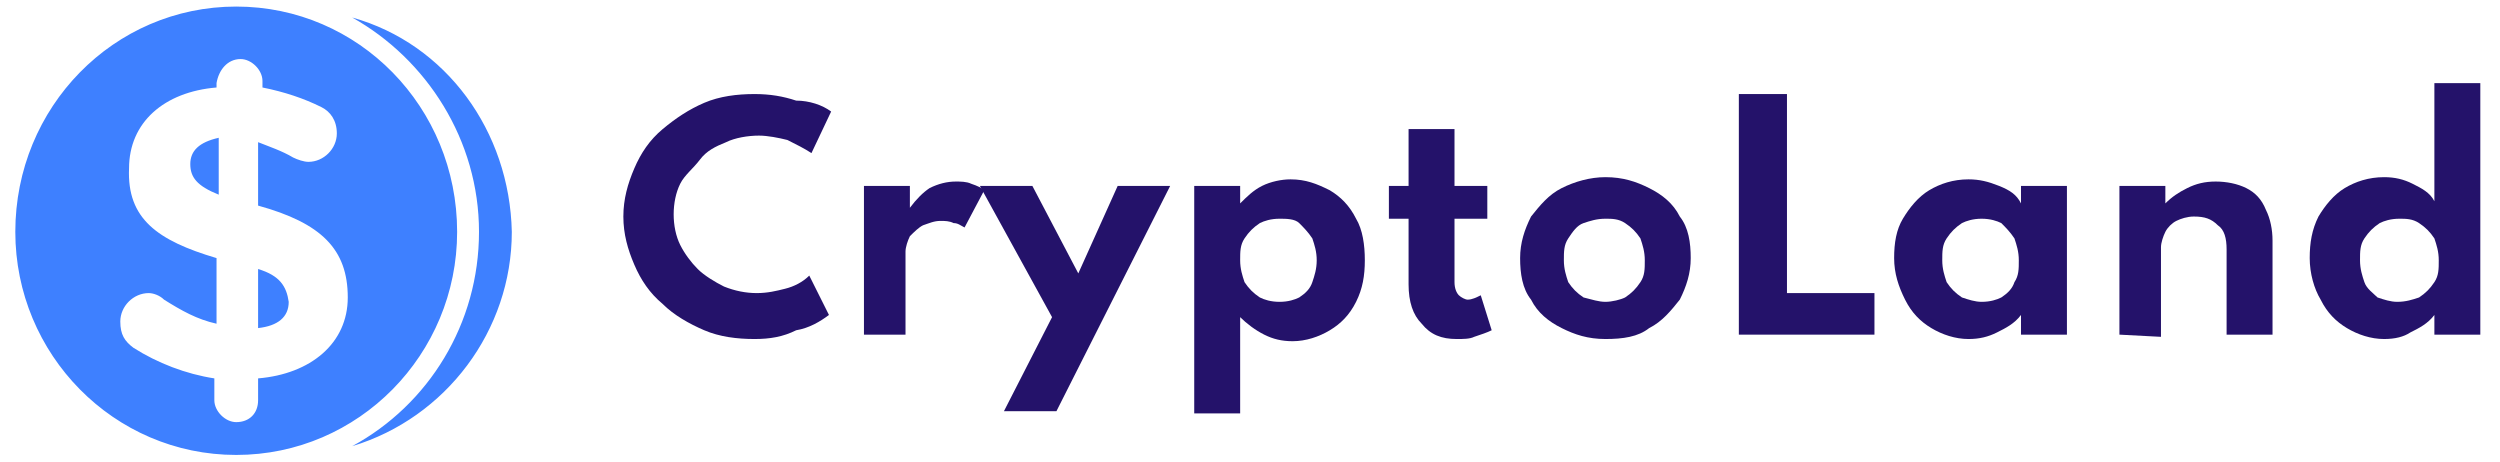
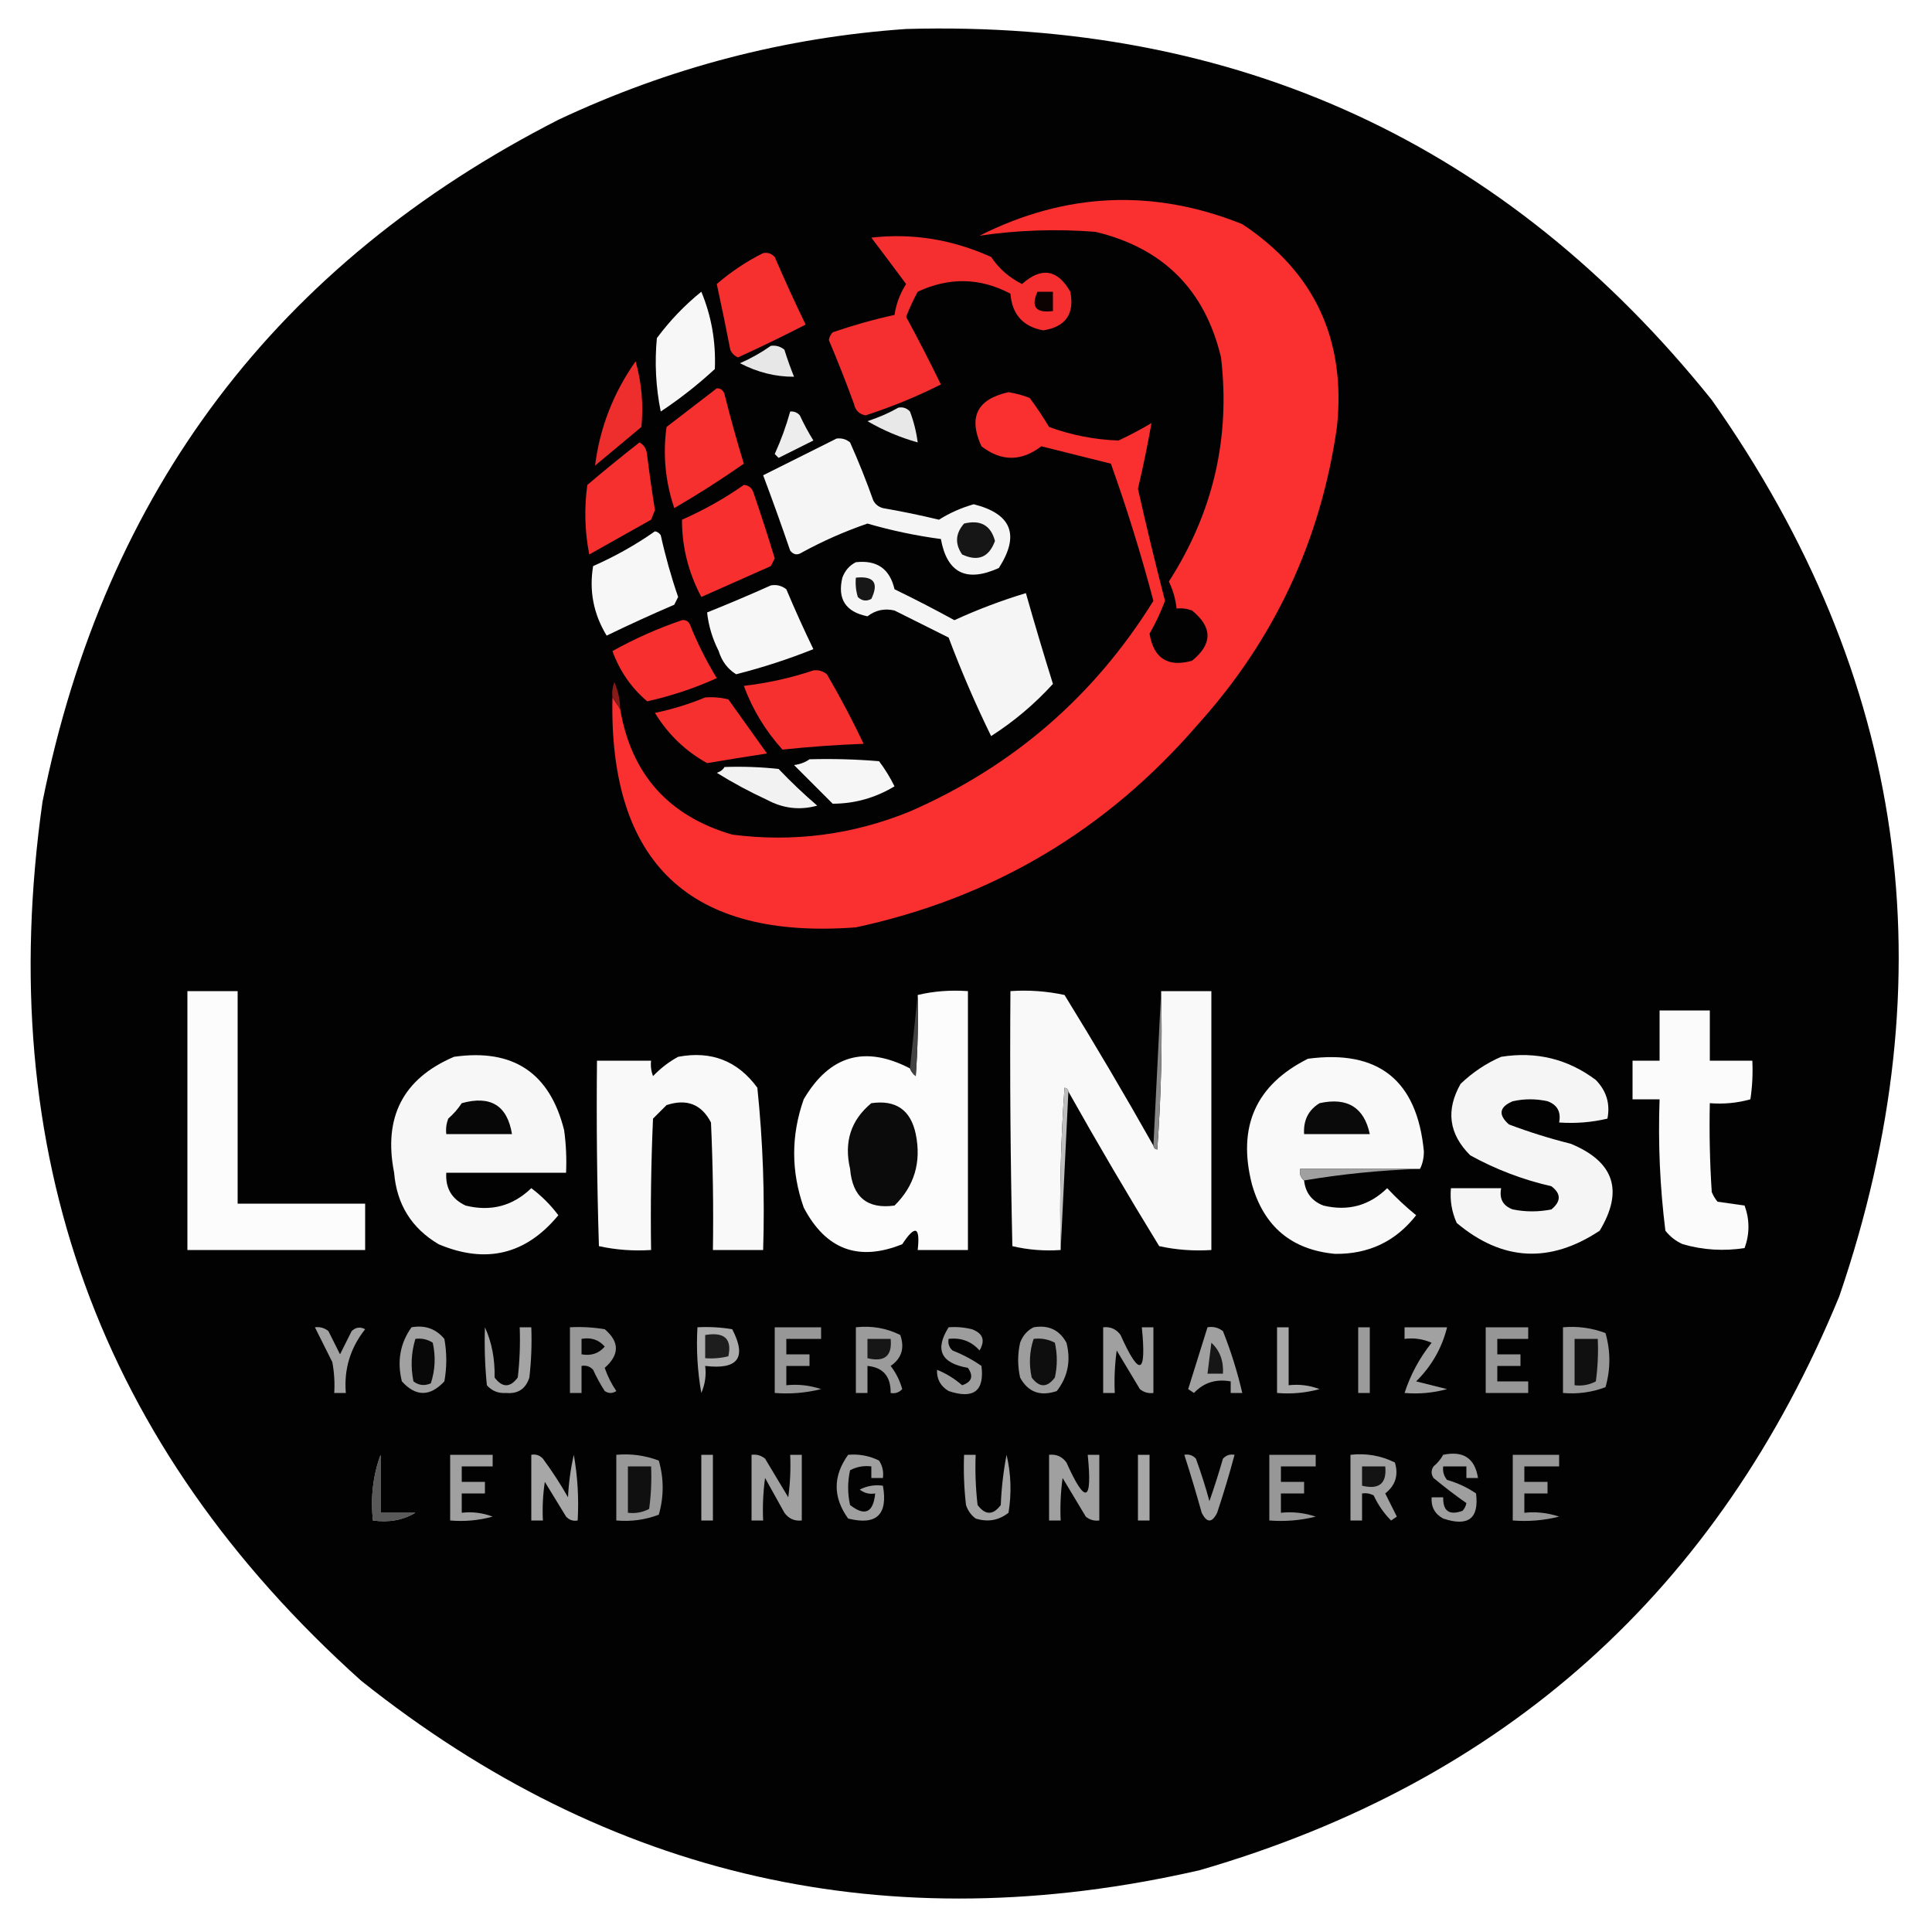
- <svg xmlns="http://www.w3.org/2000/svg" version="1.1" id="Layer_1" x="0px" y="0px" viewBox="0 0 114.3 21.1" style="enable-background:new 0 0 114.3 21.1;" xml:space="preserve">
-   <style type="text/css">
- 	.st0{fill:#3E80FF;}
- 	.st1{fill:#24126A;}
- </style>
-   <g>
-     <path class="st0" d="M10.8,0.3C5.2,0.3,0.7,4.9,0.7,10.6c0,5.6,4.5,10.2,10.1,10.2s10.1-4.6,10.1-10.2C20.9,4.9,16.4,0.3,10.8,0.3z    M16.1,0.8c3.4,1.9,5.8,5.6,5.8,9.8s-2.3,7.9-5.8,9.8c4.3-1.3,7.3-5.3,7.3-9.8C23.3,6,20.4,2,16.1,0.8z M11,2.7c0.5,0,1,0.5,1,1V4   c1,0.2,1.9,0.5,2.7,0.9c0.4,0.2,0.7,0.6,0.7,1.2c0,0.7-0.6,1.3-1.3,1.3c-0.2,0-0.5-0.1-0.7-0.2c-0.5-0.3-1.1-0.5-1.6-0.7v2.9   c2.9,0.8,4.1,2,4.1,4.2c0,2.1-1.7,3.5-4.1,3.7v1c0,0.6-0.4,1-1,1c-0.5,0-1-0.5-1-1v-1c-1.3-0.2-2.6-0.7-3.7-1.4   c-0.4-0.3-0.6-0.6-0.6-1.2c0-0.7,0.6-1.3,1.3-1.3c0.2,0,0.5,0.1,0.7,0.3c0.8,0.5,1.5,0.9,2.4,1.1v-3C7.2,11,5.8,10,5.9,7.7   c0-2.1,1.6-3.5,4-3.7V3.8C10,3.2,10.4,2.7,11,2.7z M10,6.3C9.1,6.5,8.7,6.9,8.7,7.5S9,8.5,10,8.9V6.3z M11.8,12.3V15   c0.9-0.1,1.4-0.5,1.4-1.2C13.1,13.1,12.8,12.6,11.8,12.3z" />
-     <g>
-       <path class="st1" d="M34.5,15.5c-0.8,0-1.6-0.1-2.3-0.4c-0.7-0.3-1.4-0.7-1.9-1.2c-0.6-0.5-1-1.1-1.3-1.8s-0.5-1.4-0.5-2.2    s0.2-1.5,0.5-2.2s0.7-1.3,1.3-1.8c0.6-0.5,1.2-0.9,1.9-1.2c0.7-0.3,1.5-0.4,2.3-0.4c0.7,0,1.3,0.1,1.9,0.3c0.6,0,1.2,0.2,1.6,0.5    L37.1,7c-0.3-0.2-0.7-0.4-1.1-0.6c-0.4-0.1-0.9-0.2-1.3-0.2c-0.5,0-1.1,0.1-1.5,0.3c-0.5,0.2-0.9,0.4-1.2,0.8S31.3,8,31.1,8.4    c-0.2,0.4-0.3,0.9-0.3,1.4s0.1,1,0.3,1.4c0.2,0.4,0.5,0.8,0.8,1.1c0.3,0.3,0.8,0.6,1.2,0.8c0.5,0.2,1,0.3,1.5,0.3s0.9-0.1,1.3-0.2    c0.4-0.1,0.8-0.3,1.1-0.6l0.9,1.8c-0.4,0.3-0.9,0.6-1.5,0.7C35.8,15.4,35.2,15.5,34.5,15.5z" />
-       <path class="st1" d="M39.5,15.3V8.5h2.1v1c0.3-0.4,0.6-0.7,0.9-0.9c0.4-0.2,0.8-0.3,1.2-0.3c0.2,0,0.5,0,0.7,0.1    c0.3,0.1,0.5,0.2,0.6,0.3l-0.9,1.7c-0.2-0.1-0.3-0.2-0.5-0.2c-0.2-0.1-0.4-0.1-0.6-0.1c-0.3,0-0.5,0.1-0.8,0.2    c-0.2,0.1-0.4,0.3-0.6,0.5c-0.1,0.2-0.2,0.5-0.2,0.7v3.8H39.5z" />
-       <path class="st1" d="M45.9,18.8l2.2-4.3l-3.3-6h2.4l2.1,4l1.8-4h2.4l-5.2,10.3H45.9z" />
-       <path class="st1" d="M54.6,18.8V8.5h2.1v0.8c0.3-0.3,0.6-0.6,1-0.8s0.9-0.3,1.3-0.3c0.7,0,1.2,0.2,1.8,0.5C61.3,9,61.7,9.4,62,10    c0.3,0.5,0.4,1.2,0.4,1.9s-0.1,1.3-0.4,1.9c-0.3,0.6-0.7,1-1.2,1.3s-1.1,0.5-1.7,0.5c-0.5,0-0.9-0.1-1.3-0.3    c-0.4-0.2-0.8-0.5-1.1-0.8v4.4h-2.1V18.8z M58.5,13.8c0.4,0,0.7-0.1,0.9-0.2c0.3-0.2,0.5-0.4,0.6-0.7s0.2-0.6,0.2-1    s-0.1-0.7-0.2-1c-0.2-0.3-0.4-0.5-0.6-0.7S58.8,10,58.5,10c-0.4,0-0.7,0.1-0.9,0.2c-0.3,0.2-0.5,0.4-0.7,0.7s-0.2,0.6-0.2,1    s0.1,0.7,0.2,1c0.2,0.3,0.4,0.5,0.7,0.7C57.8,13.7,58.1,13.8,58.5,13.8z" />
-       <path class="st1" d="M66.6,15.5c-0.7,0-1.2-0.2-1.6-0.7c-0.4-0.4-0.6-1-0.6-1.8v-3h-0.9V8.5h0.9V5.9h2.1v2.6H68V10h-1.5v2.9    c0,0.3,0.1,0.5,0.2,0.6s0.3,0.2,0.4,0.2c0.2,0,0.4-0.1,0.6-0.2l0.5,1.6c-0.2,0.1-0.5,0.2-0.8,0.3C67.2,15.5,66.9,15.5,66.6,15.5z" />
-       <path class="st1" d="M73.4,15.5c-0.8,0-1.4-0.2-2-0.5s-1.1-0.7-1.4-1.3c-0.4-0.5-0.5-1.2-0.5-1.9s0.2-1.3,0.5-1.9    c0.4-0.5,0.8-1,1.4-1.3s1.3-0.5,2-0.5c0.8,0,1.4,0.2,2,0.5s1.1,0.7,1.4,1.3c0.4,0.5,0.5,1.2,0.5,1.9s-0.2,1.3-0.5,1.9    c-0.4,0.5-0.8,1-1.4,1.3C74.9,15.4,74.2,15.5,73.4,15.5z M73.4,13.8c0.3,0,0.7-0.1,0.9-0.2c0.3-0.2,0.5-0.4,0.7-0.7s0.2-0.6,0.2-1    s-0.1-0.7-0.2-1c-0.2-0.3-0.4-0.5-0.7-0.7C74,10,73.7,10,73.4,10c-0.4,0-0.7,0.1-1,0.2s-0.5,0.4-0.7,0.7s-0.2,0.6-0.2,1    s0.1,0.7,0.2,1c0.2,0.3,0.4,0.5,0.7,0.7C72.8,13.7,73.1,13.8,73.4,13.8z" />
-       <path class="st1" d="M79.5,15.3v-11h2.2v9.1h4v1.9H79.5z" />
-       <path class="st1" d="M90,15.5c-0.6,0-1.2-0.2-1.7-0.5s-0.9-0.7-1.2-1.3c-0.3-0.6-0.5-1.2-0.5-1.9s0.1-1.3,0.4-1.8s0.7-1,1.2-1.3    s1.1-0.5,1.8-0.5c0.5,0,0.9,0.1,1.4,0.3s0.8,0.4,1,0.8V8.5h2.1v6.8h-2.1v-0.9c-0.3,0.4-0.7,0.6-1.1,0.8S90.5,15.5,90,15.5z     M90.6,13.8c0.4,0,0.7-0.1,0.9-0.2c0.3-0.2,0.5-0.4,0.6-0.7c0.2-0.3,0.2-0.6,0.2-1s-0.1-0.7-0.2-1c-0.2-0.3-0.4-0.5-0.6-0.7    C91.3,10.1,91,10,90.6,10s-0.7,0.1-0.9,0.2c-0.3,0.2-0.5,0.4-0.7,0.7s-0.2,0.6-0.2,1s0.1,0.7,0.2,1c0.2,0.3,0.4,0.5,0.7,0.7    C90,13.7,90.3,13.8,90.6,13.8z" />
-       <path class="st1" d="M96.9,15.3V8.5H99v0.8c0.3-0.3,0.6-0.5,1-0.7s0.8-0.3,1.3-0.3s1,0.1,1.4,0.3s0.7,0.5,0.9,1    c0.2,0.4,0.3,0.9,0.3,1.4v4.3h-2.1v-3.9c0-0.5-0.1-0.9-0.4-1.1c-0.3-0.3-0.6-0.4-1.1-0.4c-0.3,0-0.6,0.1-0.8,0.2    c-0.2,0.1-0.4,0.3-0.5,0.5s-0.2,0.5-0.2,0.7v4.1L96.9,15.3L96.9,15.3z" />
-       <path class="st1" d="M109,15.5c-0.6,0-1.2-0.2-1.7-0.5s-0.9-0.7-1.2-1.3c-0.3-0.5-0.5-1.2-0.5-1.9s0.1-1.3,0.4-1.9    c0.3-0.5,0.7-1,1.2-1.3s1.1-0.5,1.8-0.5c0.5,0,0.9,0.1,1.3,0.3s0.8,0.4,1,0.8V3.8h2.1v11.5h-2.1v-0.9c-0.3,0.4-0.7,0.6-1.1,0.8    C109.9,15.4,109.5,15.5,109,15.5z M109.6,13.8c0.4,0,0.7-0.1,1-0.2c0.3-0.2,0.5-0.4,0.7-0.7s0.2-0.6,0.2-1s-0.1-0.7-0.2-1    c-0.2-0.3-0.4-0.5-0.7-0.7c-0.3-0.2-0.6-0.2-0.9-0.2c-0.4,0-0.7,0.1-0.9,0.2c-0.3,0.2-0.5,0.4-0.7,0.7s-0.2,0.6-0.2,1    s0.1,0.7,0.2,1s0.4,0.5,0.6,0.7C109,13.7,109.3,13.8,109.6,13.8z" />
-     </g>
+ <svg xmlns="http://www.w3.org/2000/svg" version="1.1" width="500px" height="500px" style="shape-rendering:geometricPrecision; text-rendering:geometricPrecision; image-rendering:optimizeQuality; fill-rule:evenodd; clip-rule:evenodd">
+   <g>
+     <path style="opacity:0.994" fill="#010101" d="M 234.5,7.5 C 320.195,5.108 389.695,37.108 443,103.5C 493.444,175.03 504.444,252.364 476,335.5C 444.689,411.574 389.522,461.074 310.5,484C 230.005,502.453 157.672,486.12 93.5,435C 25.648,374.134 -1.852,298.3 11,207.5C 27.142,127.048 71.642,68.215 144.5,31C 173.155,17.51 203.155,9.676 234.5,7.5 Z" />
+   </g>
+   <g>
+     <path style="opacity:1" fill="#fa3030" d="M 158.5,180.5 C 159.167,181.5 159.833,182.5 160.5,183.5C 163.354,200.352 173.02,211.185 189.5,216C 205.375,218.034 220.709,216.034 235.5,210C 262.179,198.338 283.179,180.171 298.5,155.5C 295.325,143.477 291.658,131.643 287.5,120C 281.5,118.5 275.5,117 269.5,115.5C 264.299,119.466 259.132,119.466 254,115.5C 250.54,107.956 252.873,103.289 261,101.5C 262.888,101.796 264.722,102.296 266.5,103C 268.291,105.414 269.957,107.914 271.5,110.5C 277.361,112.635 283.361,113.801 289.5,114C 292.412,112.627 295.246,111.127 298,109.5C 297.012,115.131 295.845,120.798 294.5,126.5C 296.675,136.199 299.008,145.866 301.5,155.5C 300.397,158.438 299.064,161.271 297.5,164C 298.576,170.41 302.243,172.743 308.5,171C 313.833,166.667 313.833,162.333 308.5,158C 307.207,157.51 305.873,157.343 304.5,157.5C 304.244,155.063 303.577,152.729 302.5,150.5C 313.953,132.692 318.453,113.359 316,92.5C 311.846,75.013 301.013,64.179 283.5,60C 273.388,59.209 263.388,59.542 253.5,61C 275.793,49.772 298.46,48.772 321.5,58C 340.203,70.389 348.37,87.889 346,110.5C 341.804,139.888 329.804,165.555 310,187.5C 286.375,214.896 256.875,232.396 221.5,240C 178.583,243.228 157.583,223.395 158.5,180.5 Z" />
+   </g>
+   <g>
+     <path style="opacity:1" fill="#f52f2f" d="M 225.5,61.5 C 236.104,60.29 246.437,61.957 256.5,66.5C 258.533,69.532 261.2,71.865 264.5,73.5C 269.517,69.031 273.684,69.697 277,75.5C 278.126,81.248 275.792,84.581 270,85.5C 264.762,84.546 261.929,81.379 261.5,76C 253.649,71.857 245.649,71.691 237.5,75.5C 236.363,77.607 235.363,79.773 234.5,82C 237.635,87.771 240.635,93.604 243.5,99.5C 237.235,102.646 230.735,105.313 224,107.5C 222.347,107.18 221.347,106.18 221,104.5C 218.972,98.944 216.805,93.444 214.5,88C 214.645,87.228 214.978,86.561 215.5,86C 220.763,84.185 226.097,82.685 231.5,81.5C 231.924,78.646 232.924,75.979 234.5,73.5C 231.479,69.432 228.479,65.432 225.5,61.5 Z" />
+   </g>
+   <g>
+     <path style="opacity:1" fill="#f62f2f" d="M 197.5,65.5 C 198.675,65.281 199.675,65.614 200.5,66.5C 203.038,72.408 205.705,78.242 208.5,84C 202.759,86.954 196.925,89.787 191,92.5C 190.055,92.095 189.388,91.428 189,90.5C 187.895,84.806 186.728,79.14 185.5,73.5C 189.185,70.327 193.185,67.66 197.5,65.5 Z" />
+   </g>
+   <g>
+     <path style="opacity:1" fill="#0c0201" d="M 268.5,75.5 C 269.833,75.5 271.167,75.5 272.5,75.5C 272.5,77.167 272.5,78.833 272.5,80.5C 268.065,81.078 266.732,79.411 268.5,75.5 Z" />
+   </g>
+   <g>
+     <path style="opacity:1" fill="#f7f7f7" d="M 181.5,75.5 C 184.128,81.817 185.295,88.484 185,95.5C 180.62,99.548 175.954,103.215 171,106.5C 169.725,100.207 169.392,93.874 170,87.5C 173.364,82.972 177.197,78.972 181.5,75.5 Z" />
+   </g>
+   <g>
+     <path style="opacity:1" fill="#e7e7e7" d="M 199.5,89.5 C 200.822,89.33 201.989,89.663 203,90.5C 203.735,92.871 204.568,95.205 205.5,97.5C 200.721,97.533 196.054,96.366 191.5,94C 194.391,92.726 197.058,91.226 199.5,89.5 Z" />
+   </g>
+   <g>
+     <path style="opacity:1" fill="#ee2d2d" d="M 164.5,93.5 C 166.047,98.949 166.547,104.616 166,110.5C 162,113.833 158,117.167 154,120.5C 155.235,110.685 158.735,101.685 164.5,93.5 Z" />
+   </g>
+   <g>
+     <path style="opacity:1" fill="#f62f2f" d="M 185.5,100.5 C 186.497,100.47 187.164,100.97 187.5,102C 189.011,108.044 190.678,114.044 192.5,120C 186.699,124.072 180.699,127.905 174.5,131.5C 172.182,124.613 171.516,117.613 172.5,110.5C 176.876,107.112 181.209,103.778 185.5,100.5 Z" />
+   </g>
+   <g>
+     <path style="opacity:1" fill="#e8e8e8" d="M 232.5,105.5 C 233.675,105.281 234.675,105.614 235.5,106.5C 236.482,109.096 237.149,111.762 237.5,114.5C 232.938,113.219 228.604,111.386 224.5,109C 227.374,108.058 230.04,106.891 232.5,105.5 Z" />
+   </g>
+   <g>
+     <path style="opacity:1" fill="#ededed" d="M 204.5,106.5 C 205.496,106.414 206.329,106.748 207,107.5C 208.039,109.746 209.206,111.913 210.5,114C 207.531,115.484 204.531,116.984 201.5,118.5C 201.167,118.167 200.833,117.833 200.5,117.5C 202.132,113.91 203.466,110.243 204.5,106.5 Z" />
+   </g>
+   <g>
+     <path style="opacity:1" fill="#f5f5f5" d="M 216.5,113.5 C 217.822,113.33 218.989,113.663 220,114.5C 222.196,119.42 224.196,124.42 226,129.5C 226.519,130.516 227.353,131.182 228.5,131.5C 233.366,132.339 238.199,133.339 243,134.5C 245.765,132.759 248.765,131.426 252,130.5C 261.819,132.973 263.986,138.473 258.5,147C 250.097,150.8 245.097,148.3 243.5,139.5C 237.083,138.646 230.749,137.313 224.5,135.5C 218.631,137.513 212.965,140.013 207.5,143C 206.365,143.749 205.365,143.583 204.5,142.5C 202.26,135.945 199.927,129.445 197.5,123C 203.894,119.803 210.227,116.636 216.5,113.5 Z" />
+   </g>
+   <g>
+     <path style="opacity:1" fill="#f62f2f" d="M 165.5,114.5 C 166.725,115.152 167.392,116.319 167.5,118C 168.085,122.68 168.752,127.346 169.5,132C 169.167,132.833 168.833,133.667 168.5,134.5C 163.167,137.5 157.833,140.5 152.5,143.5C 151.336,137.528 151.17,131.528 152,125.5C 156.478,121.695 160.978,118.028 165.5,114.5 Z" />
+   </g>
+   <g>
+     <path style="opacity:1" fill="#f82f2f" d="M 192.5,125.5 C 193.75,125.577 194.583,126.244 195,127.5C 196.934,133.136 198.767,138.802 200.5,144.5C 200.167,145.167 199.833,145.833 199.5,146.5C 193.5,149.167 187.5,151.833 181.5,154.5C 178.14,148.118 176.473,141.451 176.5,134.5C 182.22,131.979 187.553,128.979 192.5,125.5 Z" />
+   </g>
+   <g>
+     <path style="opacity:1" fill="#161616" d="M 249.5,135.5 C 253.756,134.454 256.422,135.954 257.5,140C 255.949,144.245 253.116,145.412 249,143.5C 247.089,140.722 247.255,138.056 249.5,135.5 Z" />
+   </g>
+   <g>
+     <path style="opacity:1" fill="#f7f7f7" d="M 169.5,137.5 C 170.117,137.611 170.617,137.944 171,138.5C 172.196,143.92 173.696,149.254 175.5,154.5C 175.167,155.167 174.833,155.833 174.5,156.5C 168.592,159.038 162.758,161.705 157,164.5C 153.598,158.898 152.431,152.898 153.5,146.5C 159.22,143.979 164.553,140.979 169.5,137.5 Z" />
+   </g>
+   <g>
+     <path style="opacity:1" fill="#f5f5f5" d="M 221.5,145.5 C 226.955,144.888 230.288,147.222 231.5,152.5C 236.745,155.039 241.912,157.706 247,160.5C 253.018,157.739 259.185,155.406 265.5,153.5C 267.725,161.345 270.059,169.178 272.5,177C 267.755,182.205 262.422,186.705 256.5,190.5C 252.466,182.253 248.799,173.753 245.5,165C 240.833,162.667 236.167,160.333 231.5,158C 228.924,157.394 226.59,157.894 224.5,159.5C 218.847,158.359 216.68,155.026 218,149.5C 218.69,147.65 219.856,146.316 221.5,145.5 Z" />
+   </g>
+   <g>
+     <path style="opacity:1" fill="#171717" d="M 221.5,149.5 C 226.159,149.015 227.492,150.848 225.5,155C 224.216,155.684 223.049,155.517 222,154.5C 221.506,152.866 221.34,151.199 221.5,149.5 Z" />
+   </g>
+   <g>
+     <path style="opacity:1" fill="#f7f7f7" d="M 199.5,151.5 C 200.978,151.238 202.311,151.571 203.5,152.5C 205.705,157.741 208.038,162.908 210.5,168C 203.993,170.603 197.326,172.77 190.5,174.5C 188.295,173.115 186.795,171.115 186,168.5C 184.361,165.258 183.361,161.924 183,158.5C 188.624,156.243 194.124,153.91 199.5,151.5 Z" />
+   </g>
+   <g>
+     <path style="opacity:1" fill="#f72f2f" d="M 176.5,160.5 C 177.376,160.369 178.043,160.702 178.5,161.5C 180.456,166.377 182.789,171.044 185.5,175.5C 179.756,178.107 173.756,180.107 167.5,181.5C 163.396,178.041 160.396,173.708 158.5,168.5C 164.26,165.287 170.26,162.62 176.5,160.5 Z" />
+   </g>
+   <g>
+     <path style="opacity:1" fill="#f62f2f" d="M 210.5,173.5 C 211.822,173.33 212.989,173.663 214,174.5C 217.471,180.436 220.638,186.436 223.5,192.5C 216.428,192.762 209.428,193.262 202.5,194C 198.076,189.095 194.743,183.595 192.5,177.5C 198.748,176.769 204.748,175.435 210.5,173.5 Z" />
+   </g>
+   <g>
+     <path style="opacity:1" fill="#881a1a" d="M 160.5,183.5 C 159.833,182.5 159.167,181.5 158.5,180.5C 158.343,179.127 158.51,177.793 159,176.5C 159.977,178.74 160.477,181.073 160.5,183.5 Z" />
+   </g>
+   <g>
+     <path style="opacity:1" fill="#f62f2f" d="M 182.5,180.5 C 184.527,180.338 186.527,180.505 188.5,181C 191.833,185.667 195.167,190.333 198.5,195C 193.319,195.793 188.152,196.627 183,197.5C 177.37,194.371 172.87,190.037 169.5,184.5C 174.062,183.532 178.395,182.199 182.5,180.5 Z" />
+   </g>
+   <g>
+     <path style="opacity:1" fill="#f6f6f6" d="M 209.5,196.5 C 215.509,196.334 221.509,196.501 227.5,197C 229.032,199.034 230.365,201.201 231.5,203.5C 226.534,206.494 221.2,207.994 215.5,208C 212.167,204.667 208.833,201.333 205.5,198C 207.058,197.79 208.391,197.29 209.5,196.5 Z" />
+   </g>
+   <g>
+     <path style="opacity:1" fill="#f2f2f2" d="M 187.5,198.5 C 192.179,198.334 196.845,198.501 201.5,199C 204.682,202.349 208.015,205.516 211.5,208.5C 207.016,209.742 202.683,209.242 198.5,207C 194.007,204.921 189.674,202.588 185.5,200C 186.416,199.722 187.082,199.222 187.5,198.5 Z" />
+   </g>
+   <g>
+     <path style="opacity:1" fill="#fcfcfc" d="M 48.5,256.5 C 52.833,256.5 57.167,256.5 61.5,256.5C 61.5,274.833 61.5,293.167 61.5,311.5C 72.5,311.5 83.5,311.5 94.5,311.5C 94.5,315.5 94.5,319.5 94.5,323.5C 79.167,323.5 63.833,323.5 48.5,323.5C 48.5,301.167 48.5,278.833 48.5,256.5 Z" />
+   </g>
+   <g>
+     <path style="opacity:1" fill="#fcfcfc" d="M 235.5,276.5 C 235.783,277.289 236.283,277.956 237,278.5C 237.5,271.508 237.666,264.508 237.5,257.5C 241.634,256.515 245.968,256.182 250.5,256.5C 250.5,278.833 250.5,301.167 250.5,323.5C 246.167,323.5 241.833,323.5 237.5,323.5C 238.187,317.401 236.854,316.901 233.5,322C 222.197,326.564 213.697,323.397 208,312.5C 204.709,303.152 204.709,293.819 208,284.5C 214.663,273.121 223.83,270.454 235.5,276.5 Z" />
+   </g>
+   <g>
+     <path style="opacity:1" fill="#f9f9f9" d="M 298.5,296.5 C 298.56,297.043 298.893,297.376 299.5,297.5C 300.499,283.85 300.833,270.183 300.5,256.5C 304.833,256.5 309.167,256.5 313.5,256.5C 313.5,278.833 313.5,301.167 313.5,323.5C 308.901,323.8 304.401,323.467 300,322.5C 291.903,309.304 284.07,295.97 276.5,282.5C 276.44,281.957 276.107,281.624 275.5,281.5C 274.501,295.484 274.167,309.484 274.5,323.5C 270.233,323.797 266.066,323.464 262,322.5C 261.5,300.503 261.333,278.503 261.5,256.5C 266.214,256.173 270.88,256.507 275.5,257.5C 283.43,270.363 291.097,283.363 298.5,296.5 Z" />
+   </g>
+   <g>
+     <path style="opacity:1" fill="#868686" d="M 300.5,256.5 C 300.833,270.183 300.499,283.85 299.5,297.5C 298.893,297.376 298.56,297.043 298.5,296.5C 299.167,283.167 299.833,269.833 300.5,256.5 Z" />
+   </g>
+   <g>
+     <path style="opacity:1" fill="#424242" d="M 237.5,257.5 C 237.666,264.508 237.5,271.508 237,278.5C 236.283,277.956 235.783,277.289 235.5,276.5C 236.167,270.167 236.833,263.833 237.5,257.5 Z" />
+   </g>
+   <g>
+     <path style="opacity:1" fill="#fbfbfb" d="M 429.5,261.5 C 433.833,261.5 438.167,261.5 442.5,261.5C 442.5,265.833 442.5,270.167 442.5,274.5C 446.167,274.5 449.833,274.5 453.5,274.5C 453.665,277.85 453.498,281.183 453,284.5C 449.606,285.456 446.106,285.789 442.5,285.5C 442.334,293.174 442.5,300.841 443,308.5C 443.374,309.416 443.874,310.25 444.5,311C 446.833,311.333 449.167,311.667 451.5,312C 452.833,315.667 452.833,319.333 451.5,323C 446.079,323.839 440.746,323.506 435.5,322C 433.714,321.215 432.214,320.049 431,318.5C 429.591,307.23 429.091,295.896 429.5,284.5C 427.167,284.5 424.833,284.5 422.5,284.5C 422.5,281.167 422.5,277.833 422.5,274.5C 424.833,274.5 427.167,274.5 429.5,274.5C 429.5,270.167 429.5,265.833 429.5,261.5 Z" />
+   </g>
+   <g>
+     <path style="opacity:1" fill="#f7f7f7" d="M 117.5,273.5 C 132.794,271.312 142.294,277.645 146,292.5C 146.499,296.152 146.665,299.818 146.5,303.5C 136.167,303.5 125.833,303.5 115.5,303.5C 115.245,307.493 116.911,310.326 120.5,312C 127.043,313.619 132.71,312.119 137.5,307.5C 140.167,309.5 142.5,311.833 144.5,314.5C 136.1,324.681 125.766,327.181 113.5,322C 106.504,317.848 102.67,311.681 102,303.5C 99.155,289.121 104.322,279.121 117.5,273.5 Z" />
+   </g>
+   <g>
+     <path style="opacity:1" fill="#f9f9f9" d="M 175.5,273.5 C 184.08,271.879 190.914,274.546 196,281.5C 197.447,295.427 197.947,309.427 197.5,323.5C 193.167,323.5 188.833,323.5 184.5,323.5C 184.667,312.495 184.5,301.495 184,290.5C 181.565,285.776 177.731,284.276 172.5,286C 171.333,287.167 170.167,288.333 169,289.5C 168.5,300.828 168.333,312.162 168.5,323.5C 163.901,323.8 159.401,323.467 155,322.5C 154.5,306.503 154.333,290.503 154.5,274.5C 159.167,274.5 163.833,274.5 168.5,274.5C 168.343,275.873 168.51,277.207 169,278.5C 170.965,276.45 173.132,274.783 175.5,273.5 Z" />
+   </g>
+   <g>
+     <path style="opacity:1" fill="#f9f9f9" d="M 367.5,302.5 C 357.167,302.5 346.833,302.5 336.5,302.5C 336.263,303.791 336.596,304.791 337.5,305.5C 337.84,308.675 339.507,310.841 342.5,312C 348.877,313.521 354.377,312.021 359,307.5C 361.376,310.045 363.876,312.378 366.5,314.5C 361.217,321.27 354.217,324.603 345.5,324.5C 334.275,323.448 327.108,317.448 324,306.5C 320.178,291.585 325.011,280.752 338.5,274C 356.76,271.587 366.76,279.587 368.5,298C 368.492,299.707 368.158,301.207 367.5,302.5 Z" />
+   </g>
+   <g>
+     <path style="opacity:1" fill="#f5f5f5" d="M 388.5,273.5 C 397.587,272.054 405.753,274.054 413,279.5C 415.758,282.338 416.758,285.671 416,289.5C 411.934,290.464 407.767,290.797 403.5,290.5C 404.035,287.762 403.035,285.928 400.5,285C 397.5,284.333 394.5,284.333 391.5,285C 388.007,286.478 387.674,288.478 390.5,291C 395.728,292.974 401.062,294.641 406.5,296C 417.742,300.641 420.242,308.141 414,318.5C 401.113,327.054 388.78,326.388 377,316.5C 375.711,313.649 375.211,310.649 375.5,307.5C 379.833,307.5 384.167,307.5 388.5,307.5C 387.965,310.238 388.965,312.072 391.5,313C 394.833,313.667 398.167,313.667 401.5,313C 404.033,310.916 404.033,308.916 401.5,307C 394.121,305.318 387.121,302.652 380.5,299C 374.957,293.49 374.124,287.323 378,280.5C 381.154,277.488 384.654,275.155 388.5,273.5 Z" />
+   </g>
+   <g>
+     <path style="opacity:1" fill="#070707" d="M 119.5,285.5 C 126.958,283.429 131.291,286.096 132.5,293.5C 126.833,293.5 121.167,293.5 115.5,293.5C 115.343,292.127 115.51,290.793 116,289.5C 117.376,288.295 118.542,286.962 119.5,285.5 Z" />
+   </g>
+   <g>
+     <path style="opacity:1" fill="#0b0b0b" d="M 225.5,285.5 C 231.862,284.594 235.695,287.26 237,293.5C 238.479,300.77 236.646,306.937 231.5,312C 224.456,312.971 220.623,309.804 220,302.5C 218.376,295.54 220.21,289.873 225.5,285.5 Z" />
+   </g>
+   <g>
+     <path style="opacity:1" fill="#0a0a0a" d="M 341.5,285.5 C 348.695,283.916 353.029,286.583 354.5,293.5C 348.833,293.5 343.167,293.5 337.5,293.5C 337.278,289.944 338.611,287.277 341.5,285.5 Z" />
+   </g>
+   <g>
+     <path style="opacity:1" fill="#a0a0a0" d="M 367.5,302.5 C 357.292,302.842 347.292,303.842 337.5,305.5C 336.596,304.791 336.263,303.791 336.5,302.5C 346.833,302.5 357.167,302.5 367.5,302.5 Z" />
+   </g>
+   <g>
+     <path style="opacity:1" fill="#bebebe" d="M 276.5,282.5 C 275.833,296.167 275.167,309.833 274.5,323.5C 274.167,309.484 274.501,295.484 275.5,281.5C 276.107,281.624 276.44,281.957 276.5,282.5 Z" />
+   </g>
+   <g>
+     <path style="opacity:1" fill="#a2a2a2" d="M 81.5,343.5 C 82.822,343.33 83.989,343.663 85,344.5C 86,346.5 87,348.5 88,350.5C 89,348.5 90,346.5 91,344.5C 92.049,343.483 93.216,343.316 94.5,344C 90.654,348.854 88.987,354.354 89.5,360.5C 88.5,360.5 87.5,360.5 86.5,360.5C 86.664,357.813 86.497,355.146 86,352.5C 84.473,349.447 82.973,346.447 81.5,343.5 Z" />
+   </g>
+   <g>
+     <path style="opacity:1" fill="#a1a1a1" d="M 106.5,343.5 C 109.97,342.875 112.804,343.875 115,346.5C 115.667,350.167 115.667,353.833 115,357.5C 111.287,361.487 107.62,361.487 104,357.5C 102.718,352.295 103.551,347.628 106.5,343.5 Z" />
+   </g>
+   <g>
+     <path style="opacity:1" fill="#a4a4a4" d="M 125.5,343.5 C 127.275,347.386 128.108,351.72 128,356.5C 130,359.167 132,359.167 134,356.5C 134.499,352.179 134.666,347.846 134.5,343.5C 135.5,343.5 136.5,343.5 137.5,343.5C 137.666,347.846 137.499,352.179 137,356.5C 136.06,359.442 134.06,360.775 131,360.5C 128.966,360.646 127.299,359.98 126,358.5C 125.501,353.511 125.334,348.511 125.5,343.5 Z" />
+   </g>
+   <g>
+     <path style="opacity:1" fill="#989898" d="M 147.5,343.5 C 150.518,343.335 153.518,343.502 156.5,344C 160.359,347.27 160.359,350.603 156.5,354C 157.236,356.139 158.236,358.139 159.5,360C 158.5,360.667 157.5,360.667 156.5,360C 155.373,358.247 154.373,356.413 153.5,354.5C 152.675,353.614 151.675,353.281 150.5,353.5C 150.5,355.833 150.5,358.167 150.5,360.5C 149.5,360.5 148.5,360.5 147.5,360.5C 147.5,354.833 147.5,349.167 147.5,343.5 Z" />
+   </g>
+   <g>
+     <path style="opacity:1" fill="#acacac" d="M 180.5,343.5 C 183.518,343.335 186.518,343.502 189.5,344C 193.327,351.363 190.993,354.529 182.5,353.5C 182.808,355.924 182.474,358.257 181.5,360.5C 180.505,354.872 180.171,349.206 180.5,343.5 Z" />
+   </g>
+   <g>
+     <path style="opacity:1" fill="#979797" d="M 200.5,343.5 C 204.5,343.5 208.5,343.5 212.5,343.5C 212.5,344.5 212.5,345.5 212.5,346.5C 209.5,346.5 206.5,346.5 203.5,346.5C 203.5,347.833 203.5,349.167 203.5,350.5C 205.5,350.5 207.5,350.5 209.5,350.5C 209.5,351.5 209.5,352.5 209.5,353.5C 207.5,353.5 205.5,353.5 203.5,353.5C 203.5,355.167 203.5,356.833 203.5,358.5C 206.572,358.183 209.572,358.516 212.5,359.5C 208.555,360.491 204.555,360.824 200.5,360.5C 200.5,354.833 200.5,349.167 200.5,343.5 Z" />
+   </g>
+   <g>
+     <path style="opacity:1" fill="#9b9b9b" d="M 221.5,343.5 C 225.584,343.043 229.417,343.71 233,345.5C 234.168,348.893 233.334,351.559 230.5,353.5C 231.877,355.289 232.877,357.289 233.5,359.5C 232.675,360.386 231.675,360.719 230.5,360.5C 230.554,356.22 228.554,353.886 224.5,353.5C 224.5,355.833 224.5,358.167 224.5,360.5C 223.5,360.5 222.5,360.5 221.5,360.5C 221.5,354.833 221.5,349.167 221.5,343.5 Z" />
+   </g>
+   <g>
+     <path style="opacity:1" fill="#9d9d9d" d="M 245.5,343.5 C 247.527,343.338 249.527,343.505 251.5,344C 254.384,345.037 255.05,346.871 253.5,349.5C 251.412,347.135 248.746,346.135 245.5,346.5C 245.281,347.675 245.614,348.675 246.5,349.5C 249.189,350.557 251.689,351.89 254,353.5C 254.812,360.001 251.979,362.168 245.5,360C 243.393,358.736 242.393,356.903 242.5,354.5C 244.838,355.437 247.005,356.77 249,358.5C 251.5,357.667 252,356.167 250.5,354C 243.516,352.794 241.85,349.294 245.5,343.5 Z" />
+   </g>
+   <g>
+     <path style="opacity:1" fill="#9d9d9d" d="M 267.5,343.5 C 271.355,342.845 274.188,344.179 276,347.5C 277.193,352.152 276.36,356.319 273.5,360C 269.219,361.458 266.053,360.292 264,356.5C 263.333,353.5 263.333,350.5 264,347.5C 264.69,345.65 265.856,344.316 267.5,343.5 Z" />
+   </g>
+   <g>
+     <path style="opacity:1" fill="#a0a0a0" d="M 285.5,343.5 C 287.39,343.297 288.89,343.963 290,345.5C 294.917,356.493 296.75,355.827 295.5,343.5C 296.5,343.5 297.5,343.5 298.5,343.5C 298.5,349.167 298.5,354.833 298.5,360.5C 297.178,360.67 296.011,360.337 295,359.5C 293,356.167 291,352.833 289,349.5C 288.501,353.152 288.335,356.818 288.5,360.5C 287.5,360.5 286.5,360.5 285.5,360.5C 285.5,354.833 285.5,349.167 285.5,343.5 Z" />
+   </g>
+   <g>
+     <path style="opacity:1" fill="#a0a0a0" d="M 312.5,343.5 C 313.978,343.238 315.311,343.571 316.5,344.5C 318.575,349.724 320.242,355.058 321.5,360.5C 320.5,360.5 319.5,360.5 318.5,360.5C 318.5,359.5 318.5,358.5 318.5,357.5C 314.679,356.814 311.512,357.814 309,360.5C 308.5,360.167 308,359.833 307.5,359.5C 309.171,354.154 310.838,348.821 312.5,343.5 Z" />
+   </g>
+   <g>
+     <path style="opacity:1" fill="#a8a8a8" d="M 330.5,343.5 C 331.5,343.5 332.5,343.5 333.5,343.5C 333.5,348.5 333.5,353.5 333.5,358.5C 336.247,358.187 338.914,358.52 341.5,359.5C 337.893,360.489 334.226,360.823 330.5,360.5C 330.5,354.833 330.5,349.167 330.5,343.5 Z" />
+   </g>
+   <g>
+     <path style="opacity:1" fill="#9b9b9b" d="M 351.5,343.5 C 352.5,343.5 353.5,343.5 354.5,343.5C 354.5,349.167 354.5,354.833 354.5,360.5C 353.5,360.5 352.5,360.5 351.5,360.5C 351.5,354.833 351.5,349.167 351.5,343.5 Z" />
+   </g>
+   <g>
+     <path style="opacity:1" fill="#a1a1a1" d="M 363.5,343.5 C 367.167,343.5 370.833,343.5 374.5,343.5C 373.183,348.846 370.516,353.513 366.5,357.5C 369.167,358.167 371.833,358.833 374.5,359.5C 370.893,360.489 367.226,360.823 363.5,360.5C 365.025,355.786 367.359,351.453 370.5,347.5C 368.257,346.526 365.924,346.192 363.5,346.5C 363.5,345.5 363.5,344.5 363.5,343.5 Z" />
+   </g>
+   <g>
+     <path style="opacity:1" fill="#969696" d="M 384.5,343.5 C 388.167,343.5 391.833,343.5 395.5,343.5C 395.5,344.5 395.5,345.5 395.5,346.5C 392.833,346.5 390.167,346.5 387.5,346.5C 387.5,347.833 387.5,349.167 387.5,350.5C 389.5,350.5 391.5,350.5 393.5,350.5C 393.5,351.5 393.5,352.5 393.5,353.5C 391.5,353.5 389.5,353.5 387.5,353.5C 387.5,354.833 387.5,356.167 387.5,357.5C 390.167,357.5 392.833,357.5 395.5,357.5C 395.5,358.5 395.5,359.5 395.5,360.5C 391.833,360.5 388.167,360.5 384.5,360.5C 384.5,354.833 384.5,349.167 384.5,343.5 Z" />
+   </g>
+   <g>
+     <path style="opacity:1" fill="#989898" d="M 404.5,343.5 C 408.308,343.163 411.974,343.663 415.5,345C 416.833,349.667 416.833,354.333 415.5,359C 411.974,360.337 408.308,360.837 404.5,360.5C 404.5,354.833 404.5,349.167 404.5,343.5 Z" />
+   </g>
+   <g>
+     <path style="opacity:1" fill="#080808" d="M 107.5,346.5 C 109.144,346.286 110.644,346.62 112,347.5C 112.789,351.091 112.622,354.591 111.5,358C 109.888,358.72 108.388,358.554 107,357.5C 106.245,353.745 106.411,350.078 107.5,346.5 Z" />
+   </g>
+   <g>
+     <path style="opacity:1" fill="#050505" d="M 150.5,346.5 C 152.977,346.051 154.977,346.717 156.5,348.5C 154.977,350.283 152.977,350.949 150.5,350.5C 150.5,349.167 150.5,347.833 150.5,346.5 Z" />
+   </g>
+   <g>
+     <path style="opacity:1" fill="#1d1d1d" d="M 182.5,345.5 C 187.479,344.65 189.479,346.483 188.5,351C 186.527,351.495 184.527,351.662 182.5,351.5C 182.5,349.5 182.5,347.5 182.5,345.5 Z" />
+   </g>
+   <g>
+     <path style="opacity:1" fill="#161616" d="M 224.5,346.5 C 226.5,346.5 228.5,346.5 230.5,346.5C 230.938,350.908 228.938,352.575 224.5,351.5C 224.5,349.833 224.5,348.167 224.5,346.5 Z" />
+   </g>
+   <g>
+     <path style="opacity:1" fill="#0e0e0e" d="M 267.5,346.5 C 269.467,346.261 271.301,346.594 273,347.5C 273.667,350.5 273.667,353.5 273,356.5C 271,359.167 269,359.167 267,356.5C 266.253,353.076 266.42,349.743 267.5,346.5 Z" />
+   </g>
+   <g>
+     <path style="opacity:1" fill="#101010" d="M 407.5,346.5 C 409.5,346.5 411.5,346.5 413.5,346.5C 413.665,350.182 413.499,353.848 413,357.5C 411.301,358.406 409.467,358.739 407.5,358.5C 407.5,354.5 407.5,350.5 407.5,346.5 Z" />
+   </g>
+   <g>
+     <path style="opacity:1" fill="#161616" d="M 313.5,347.5 C 315.693,349.522 316.693,352.189 316.5,355.5C 315.167,355.5 313.833,355.5 312.5,355.5C 312.833,352.833 313.167,350.167 313.5,347.5 Z" />
+   </g>
+   <g>
+     <path style="opacity:1" fill="#b1b1b1" d="M 98.5,376.5 C 98.5,381.5 98.5,386.5 98.5,391.5C 101.5,391.5 104.5,391.5 107.5,391.5C 104.316,393.414 100.649,394.08 96.5,393.5C 95.883,387.402 96.55,381.735 98.5,376.5 Z" />
+   </g>
+   <g>
+     <path style="opacity:1" fill="#595959" d="M 98.5,376.5 C 96.55,381.735 95.883,387.402 96.5,393.5C 100.649,394.08 104.316,393.414 107.5,391.5C 104.5,391.5 101.5,391.5 98.5,391.5C 98.5,386.5 98.5,381.5 98.5,376.5 Z" />
+   </g>
+   <g>
+     <path style="opacity:1" fill="#a0a0a0" d="M 116.5,376.5 C 120.167,376.5 123.833,376.5 127.5,376.5C 127.5,377.5 127.5,378.5 127.5,379.5C 124.833,379.5 122.167,379.5 119.5,379.5C 119.5,380.833 119.5,382.167 119.5,383.5C 121.5,383.5 123.5,383.5 125.5,383.5C 125.5,384.5 125.5,385.5 125.5,386.5C 123.5,386.5 121.5,386.5 119.5,386.5C 119.5,388.167 119.5,389.833 119.5,391.5C 122.247,391.187 124.914,391.52 127.5,392.5C 123.893,393.489 120.226,393.823 116.5,393.5C 116.5,387.833 116.5,382.167 116.5,376.5 Z" />
+   </g>
+   <g>
+     <path style="opacity:1" fill="#a7a7a7" d="M 137.5,376.5 C 138.675,376.281 139.675,376.614 140.5,377.5C 142.864,380.699 145.03,384.032 147,387.5C 147.175,383.789 147.675,380.122 148.5,376.5C 149.495,382.128 149.829,387.794 149.5,393.5C 148.325,393.719 147.325,393.386 146.5,392.5C 144.667,389.5 142.833,386.5 141,383.5C 140.502,386.817 140.335,390.15 140.5,393.5C 139.5,393.5 138.5,393.5 137.5,393.5C 137.5,387.833 137.5,382.167 137.5,376.5 Z" />
+   </g>
+   <g>
+     <path style="opacity:1" fill="#989898" d="M 159.5,376.5 C 163.308,376.163 166.974,376.663 170.5,378C 171.833,382.667 171.833,387.333 170.5,392C 166.974,393.337 163.308,393.837 159.5,393.5C 159.5,387.833 159.5,382.167 159.5,376.5 Z" />
+   </g>
+   <g>
+     <path style="opacity:1" fill="#a6a6a6" d="M 181.5,376.5 C 182.5,376.5 183.5,376.5 184.5,376.5C 184.5,382.167 184.5,387.833 184.5,393.5C 183.5,393.5 182.5,393.5 181.5,393.5C 181.5,387.833 181.5,382.167 181.5,376.5 Z" />
+   </g>
+   <g>
+     <path style="opacity:1" fill="#a1a1a1" d="M 194.5,376.5 C 195.822,376.33 196.989,376.663 198,377.5C 200,380.833 202,384.167 204,387.5C 204.499,383.848 204.665,380.182 204.5,376.5C 205.5,376.5 206.5,376.5 207.5,376.5C 207.5,382.167 207.5,387.833 207.5,393.5C 205.61,393.703 204.11,393.037 203,391.5C 201.333,388.5 199.667,385.5 198,382.5C 197.501,386.152 197.335,389.818 197.5,393.5C 196.5,393.5 195.5,393.5 194.5,393.5C 194.5,387.833 194.5,382.167 194.5,376.5 Z" />
+   </g>
+   <g>
+     <path style="opacity:1" fill="#9f9f9f" d="M 219.5,376.5 C 222.32,376.248 224.986,376.748 227.5,378C 228.38,379.356 228.714,380.856 228.5,382.5C 227.5,382.5 226.5,382.5 225.5,382.5C 225.5,381.5 225.5,380.5 225.5,379.5C 223.533,379.261 221.699,379.594 220,380.5C 219.333,383.5 219.333,386.5 220,389.5C 223.836,392.493 226.003,391.493 226.5,386.5C 225.022,386.762 223.689,386.429 222.5,385.5C 224.396,384.534 226.396,384.201 228.5,384.5C 229.834,392 226.834,394.833 219.5,393C 215.537,387.501 215.537,382.001 219.5,376.5 Z" />
+   </g>
+   <g>
+     <path style="opacity:1" fill="#a4a4a4" d="M 249.5,376.5 C 250.5,376.5 251.5,376.5 252.5,376.5C 252.334,380.846 252.501,385.179 253,389.5C 255,392.167 257,392.167 259,389.5C 259.172,385.129 259.672,380.796 260.5,376.5C 261.662,381.467 261.829,386.467 261,391.5C 258.503,393.478 255.669,393.978 252.5,393C 251.299,392.097 250.465,390.931 250,389.5C 249.501,385.179 249.334,380.846 249.5,376.5 Z" />
+   </g>
+   <g>
+     <path style="opacity:1" fill="#a0a0a0" d="M 271.5,376.5 C 273.39,376.297 274.89,376.963 276,378.5C 280.917,389.493 282.75,388.827 281.5,376.5C 282.5,376.5 283.5,376.5 284.5,376.5C 284.5,382.167 284.5,387.833 284.5,393.5C 283.178,393.67 282.011,393.337 281,392.5C 279,389.167 277,385.833 275,382.5C 274.501,386.152 274.335,389.818 274.5,393.5C 273.5,393.5 272.5,393.5 271.5,393.5C 271.5,387.833 271.5,382.167 271.5,376.5 Z" />
+   </g>
+   <g>
+     <path style="opacity:1" fill="#a7a7a7" d="M 294.5,376.5 C 295.5,376.5 296.5,376.5 297.5,376.5C 297.5,382.167 297.5,387.833 297.5,393.5C 296.5,393.5 295.5,393.5 294.5,393.5C 294.5,387.833 294.5,382.167 294.5,376.5 Z" />
+   </g>
+   <g>
+     <path style="opacity:1" fill="#9e9e9e" d="M 306.5,376.5 C 307.675,376.281 308.675,376.614 309.5,377.5C 310.82,381.114 311.987,384.78 313,388.5C 314.269,384.859 315.436,381.192 316.5,377.5C 317.325,376.614 318.325,376.281 319.5,376.5C 318.161,381.515 316.661,386.515 315,391.5C 313.667,394.167 312.333,394.167 311,391.5C 309.59,386.441 308.09,381.441 306.5,376.5 Z" />
+   </g>
+   <g>
+     <path style="opacity:1" fill="#979797" d="M 328.5,376.5 C 332.5,376.5 336.5,376.5 340.5,376.5C 340.5,377.5 340.5,378.5 340.5,379.5C 337.5,379.5 334.5,379.5 331.5,379.5C 331.5,380.833 331.5,382.167 331.5,383.5C 333.5,383.5 335.5,383.5 337.5,383.5C 337.5,384.5 337.5,385.5 337.5,386.5C 335.5,386.5 333.5,386.5 331.5,386.5C 331.5,388.167 331.5,389.833 331.5,391.5C 334.572,391.183 337.572,391.516 340.5,392.5C 336.555,393.491 332.555,393.824 328.5,393.5C 328.5,387.833 328.5,382.167 328.5,376.5 Z" />
+   </g>
+   <g>
+     <path style="opacity:1" fill="#a0a0a0" d="M 349.5,376.5 C 353.584,376.043 357.417,376.71 361,378.5C 361.986,381.742 361.152,384.408 358.5,386.5C 359.5,388.5 360.5,390.5 361.5,392.5C 361,392.833 360.5,393.167 360,393.5C 358.14,391.625 356.64,389.458 355.5,387C 354.552,386.517 353.552,386.351 352.5,386.5C 352.5,388.833 352.5,391.167 352.5,393.5C 351.5,393.5 350.5,393.5 349.5,393.5C 349.5,387.833 349.5,382.167 349.5,376.5 Z" />
+   </g>
+   <g>
+     <path style="opacity:1" fill="#9e9e9e" d="M 373.5,376.5 C 378.709,375.396 381.709,377.396 382.5,382.5C 381.5,382.5 380.5,382.5 379.5,382.5C 379.5,381.5 379.5,380.5 379.5,379.5C 377.5,379.5 375.5,379.5 373.5,379.5C 373.33,380.822 373.663,381.989 374.5,383C 377.196,383.765 379.696,384.932 382,386.5C 382.812,393.001 379.979,395.168 373.5,393C 371.329,391.826 370.329,389.993 370.5,387.5C 371.5,387.5 372.5,387.5 373.5,387.5C 373.408,391.071 375.074,392.238 378.5,391C 379.022,390.439 379.355,389.772 379.5,389C 376.569,386.952 373.736,384.786 371,382.5C 370.333,381.5 370.333,380.5 371,379.5C 372.045,378.627 372.878,377.627 373.5,376.5 Z" />
+   </g>
+   <g>
+     <path style="opacity:1" fill="#979797" d="M 391.5,376.5 C 395.5,376.5 399.5,376.5 403.5,376.5C 403.5,377.5 403.5,378.5 403.5,379.5C 400.5,379.5 397.5,379.5 394.5,379.5C 394.5,380.833 394.5,382.167 394.5,383.5C 396.5,383.5 398.5,383.5 400.5,383.5C 400.5,384.5 400.5,385.5 400.5,386.5C 398.5,386.5 396.5,386.5 394.5,386.5C 394.5,388.167 394.5,389.833 394.5,391.5C 397.572,391.183 400.572,391.516 403.5,392.5C 399.555,393.491 395.555,393.824 391.5,393.5C 391.5,387.833 391.5,382.167 391.5,376.5 Z" />
+   </g>
+   <g>
+     <path style="opacity:1" fill="#101010" d="M 162.5,379.5 C 164.5,379.5 166.5,379.5 168.5,379.5C 168.665,383.182 168.499,386.848 168,390.5C 166.301,391.406 164.467,391.739 162.5,391.5C 162.5,387.5 162.5,383.5 162.5,379.5 Z" />
+   </g>
+   <g>
+     <path style="opacity:1" fill="#131313" d="M 352.5,379.5 C 354.5,379.5 356.5,379.5 358.5,379.5C 358.938,383.908 356.938,385.575 352.5,384.5C 352.5,382.833 352.5,381.167 352.5,379.5 Z" />
  </g>
</svg>
